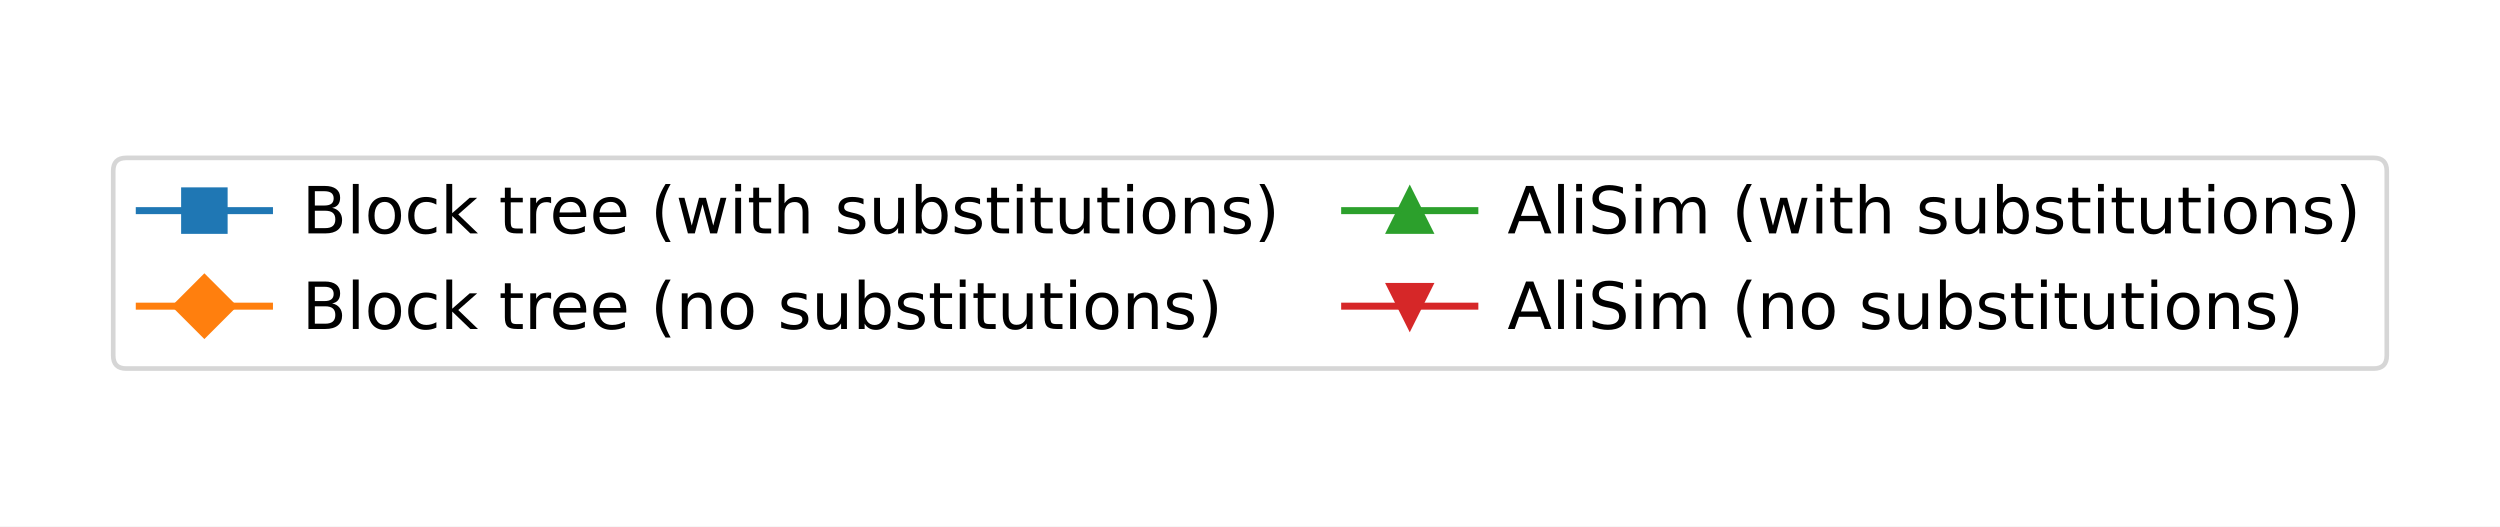
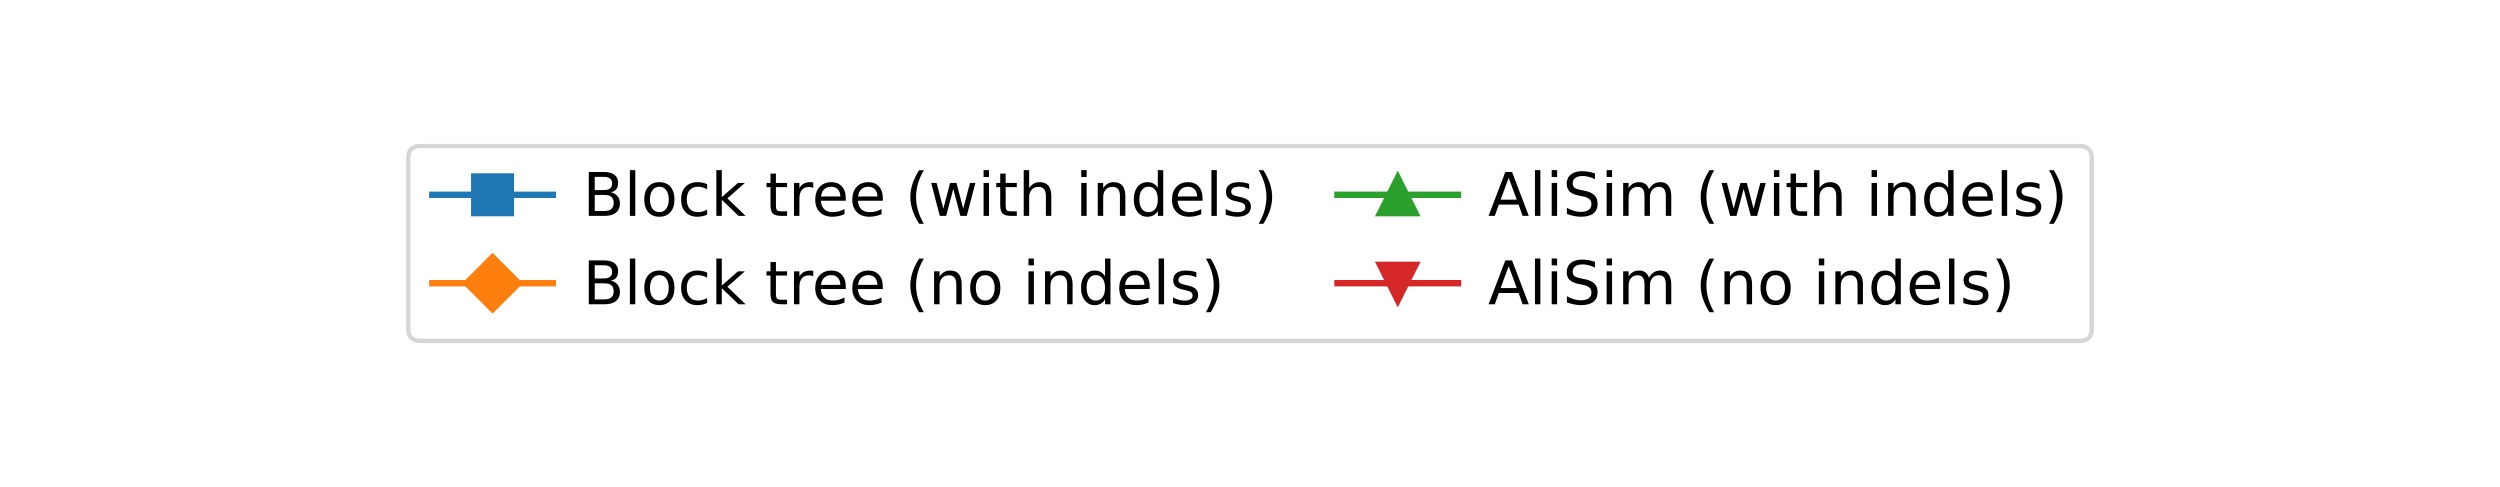
- <svg xmlns="http://www.w3.org/2000/svg" xmlns:xlink="http://www.w3.org/1999/xlink" width="537.57pt" height="113.2pt" viewBox="0 0 537.57 113.2" version="1.1">
+ <svg xmlns="http://www.w3.org/2000/svg" xmlns:xlink="http://www.w3.org/1999/xlink" width="581.2pt" height="113.2pt" viewBox="0 0 581.2 113.2" version="1.1">
  <defs>
    <style type="text/css">*{stroke-linejoin: round; stroke-linecap: butt}</style>
  </defs>
  <g id="figure_1">
    <g id="patch_1">
-       <path d="M 0 113.2  L 537.57 113.2  L 537.57 0  L 0 0  z " style="fill: #ffffff" />
+       <path d="M 0 113.2  L 581.2 113.2  L 581.2 0  L 0 0  z " style="fill: #ffffff" />
    </g>
    <g id="axes_1">
      <g id="line2d_1" />
      <g id="line2d_2" />
      <g id="line2d_3" />
      <g id="line2d_4" />
      <g id="legend_1">
        <g id="patch_2">
-           <path d="M 27.146 79.249  L 510.424 79.249  Q 513.224 79.249 513.224 76.449  L 513.224 36.751  Q 513.224 33.951 510.424 33.951  L 27.146 33.951  Q 24.346 33.951 24.346 36.751  L 24.346 76.449  Q 24.346 79.249 27.146 79.249  z " style="fill: #ffffff; opacity: 0.8; stroke: #cccccc; stroke-linejoin: miter" />
+           <path d="M 97.71 79.249  L 483.49 79.249  Q 486.29 79.249 486.29 76.449  L 486.29 36.751  Q 486.29 33.951 483.49 33.951  L 97.71 33.951  Q 94.91 33.951 94.91 36.751  L 94.91 76.449  Q 94.91 79.249 97.71 79.249  z " style="fill: #ffffff; opacity: 0.8; stroke: #cccccc; stroke-linejoin: miter" />
        </g>
        <g id="line2d_5">
-           <path d="M 29.946 45.288  L 43.946 45.288  L 57.946 45.288  " style="fill: none; stroke: #1f77b4; stroke-width: 1.5; stroke-linecap: square" />
+           <path d="M 100.51 45.288  L 114.51 45.288  L 128.51 45.288  " style="fill: none; stroke: #1f77b4; stroke-width: 1.5; stroke-linecap: square" />
          <defs>
-             <path id="m51e45644af" d="M -4.5 4.5  L 4.5 4.5  L 4.5 -4.5  L -4.5 -4.5  z " style="stroke: #1f77b4; stroke-linejoin: miter" />
+             <path id="m380f1a4252" d="M -4.5 4.5  L 4.5 4.5  L 4.5 -4.5  L -4.5 -4.5  z " style="stroke: #1f77b4; stroke-linejoin: miter" />
          </defs>
          <g>
-             <use xlink:href="#m51e45644af" x="43.946" y="45.288" style="fill: #1f77b4; stroke: #1f77b4; stroke-linejoin: miter" />
+             <use xlink:href="#m380f1a4252" x="114.51" y="45.288" style="fill: #1f77b4; stroke: #1f77b4; stroke-linejoin: miter" />
          </g>
        </g>
        <g id="text_1">
-           <g transform="translate(64.94609 50.18844) scale(0.14 -0.14)">
+           <g transform="translate(135.5095 50.18844) scale(0.14 -0.14)">
            <defs>
              <path id="DejaVuSans-42" d="M 1259 2228  L 1259 519  L 2272 519  Q 2781 519 3026 730  Q 3272 941 3272 1375  Q 3272 1813 3026 2020  Q 2781 2228 2272 2228  L 1259 2228  z M 1259 4147  L 1259 2741  L 2194 2741  Q 2656 2741 2882 2914  Q 3109 3088 3109 3444  Q 3109 3797 2882 3972  Q 2656 4147 2194 4147  L 1259 4147  z M 628 4666  L 2241 4666  Q 2963 4666 3353 4366  Q 3744 4066 3744 3513  Q 3744 3084 3544 2831  Q 3344 2578 2956 2516  Q 3422 2416 3680 2098  Q 3938 1781 3938 1306  Q 3938 681 3513 340  Q 3088 0 2303 0  L 628 0  L 628 4666  z " transform="scale(0.015625)" />
              <path id="DejaVuSans-6c" d="M 603 4863  L 1178 4863  L 1178 0  L 603 0  L 603 4863  z " transform="scale(0.015625)" />
              <path id="DejaVuSans-6f" d="M 1959 3097  Q 1497 3097 1228 2736  Q 959 2375 959 1747  Q 959 1119 1226 758  Q 1494 397 1959 397  Q 2419 397 2687 759  Q 2956 1122 2956 1747  Q 2956 2369 2687 2733  Q 2419 3097 1959 3097  z M 1959 3584  Q 2709 3584 3137 3096  Q 3566 2609 3566 1747  Q 3566 888 3137 398  Q 2709 -91 1959 -91  Q 1206 -91 779 398  Q 353 888 353 1747  Q 353 2609 779 3096  Q 1206 3584 1959 3584  z " transform="scale(0.015625)" />
              <path id="DejaVuSans-63" d="M 3122 3366  L 3122 2828  Q 2878 2963 2633 3030  Q 2388 3097 2138 3097  Q 1578 3097 1268 2742  Q 959 2388 959 1747  Q 959 1106 1268 751  Q 1578 397 2138 397  Q 2388 397 2633 464  Q 2878 531 3122 666  L 3122 134  Q 2881 22 2623 -34  Q 2366 -91 2075 -91  Q 1284 -91 818 406  Q 353 903 353 1747  Q 353 2603 823 3093  Q 1294 3584 2113 3584  Q 2378 3584 2631 3529  Q 2884 3475 3122 3366  z " transform="scale(0.015625)" />
              <path id="DejaVuSans-6b" d="M 581 4863  L 1159 4863  L 1159 1991  L 2875 3500  L 3609 3500  L 1753 1863  L 3688 0  L 2938 0  L 1159 1709  L 1159 0  L 581 0  L 581 4863  z " transform="scale(0.015625)" />
              <path id="DejaVuSans-20" transform="scale(0.015625)" />
              <path id="DejaVuSans-74" d="M 1172 4494  L 1172 3500  L 2356 3500  L 2356 3053  L 1172 3053  L 1172 1153  Q 1172 725 1289 603  Q 1406 481 1766 481  L 2356 481  L 2356 0  L 1766 0  Q 1100 0 847 248  Q 594 497 594 1153  L 594 3053  L 172 3053  L 172 3500  L 594 3500  L 594 4494  L 1172 4494  z " transform="scale(0.015625)" />
              <path id="DejaVuSans-72" d="M 2631 2963  Q 2534 3019 2420 3045  Q 2306 3072 2169 3072  Q 1681 3072 1420 2755  Q 1159 2438 1159 1844  L 1159 0  L 581 0  L 581 3500  L 1159 3500  L 1159 2956  Q 1341 3275 1631 3429  Q 1922 3584 2338 3584  Q 2397 3584 2469 3576  Q 2541 3569 2628 3553  L 2631 2963  z " transform="scale(0.015625)" />
              <path id="DejaVuSans-65" d="M 3597 1894  L 3597 1613  L 953 1613  Q 991 1019 1311 708  Q 1631 397 2203 397  Q 2534 397 2845 478  Q 3156 559 3463 722  L 3463 178  Q 3153 47 2828 -22  Q 2503 -91 2169 -91  Q 1331 -91 842 396  Q 353 884 353 1716  Q 353 2575 817 3079  Q 1281 3584 2069 3584  Q 2775 3584 3186 3129  Q 3597 2675 3597 1894  z M 3022 2063  Q 3016 2534 2758 2815  Q 2500 3097 2075 3097  Q 1594 3097 1305 2825  Q 1016 2553 972 2059  L 3022 2063  z " transform="scale(0.015625)" />
              <path id="DejaVuSans-28" d="M 1984 4856  Q 1566 4138 1362 3434  Q 1159 2731 1159 2009  Q 1159 1288 1364 580  Q 1569 -128 1984 -844  L 1484 -844  Q 1016 -109 783 600  Q 550 1309 550 2009  Q 550 2706 781 3412  Q 1013 4119 1484 4856  L 1984 4856  z " transform="scale(0.015625)" />
              <path id="DejaVuSans-77" d="M 269 3500  L 844 3500  L 1563 769  L 2278 3500  L 2956 3500  L 3675 769  L 4391 3500  L 4966 3500  L 4050 0  L 3372 0  L 2619 2869  L 1863 0  L 1184 0  L 269 3500  z " transform="scale(0.015625)" />
              <path id="DejaVuSans-69" d="M 603 3500  L 1178 3500  L 1178 0  L 603 0  L 603 3500  z M 603 4863  L 1178 4863  L 1178 4134  L 603 4134  L 603 4863  z " transform="scale(0.015625)" />
              <path id="DejaVuSans-68" d="M 3513 2113  L 3513 0  L 2938 0  L 2938 2094  Q 2938 2591 2744 2837  Q 2550 3084 2163 3084  Q 1697 3084 1428 2787  Q 1159 2491 1159 1978  L 1159 0  L 581 0  L 581 4863  L 1159 4863  L 1159 2956  Q 1366 3272 1645 3428  Q 1925 3584 2291 3584  Q 2894 3584 3203 3211  Q 3513 2838 3513 2113  z " transform="scale(0.015625)" />
+               <path id="DejaVuSans-6e" d="M 3513 2113  L 3513 0  L 2938 0  L 2938 2094  Q 2938 2591 2744 2837  Q 2550 3084 2163 3084  Q 1697 3084 1428 2787  Q 1159 2491 1159 1978  L 1159 0  L 581 0  L 581 3500  L 1159 3500  L 1159 2956  Q 1366 3272 1645 3428  Q 1925 3584 2291 3584  Q 2894 3584 3203 3211  Q 3513 2838 3513 2113  z " transform="scale(0.015625)" />
+               <path id="DejaVuSans-64" d="M 2906 2969  L 2906 4863  L 3481 4863  L 3481 0  L 2906 0  L 2906 525  Q 2725 213 2448 61  Q 2172 -91 1784 -91  Q 1150 -91 751 415  Q 353 922 353 1747  Q 353 2572 751 3078  Q 1150 3584 1784 3584  Q 2172 3584 2448 3432  Q 2725 3281 2906 2969  z M 947 1747  Q 947 1113 1208 752  Q 1469 391 1925 391  Q 2381 391 2643 752  Q 2906 1113 2906 1747  Q 2906 2381 2643 2742  Q 2381 3103 1925 3103  Q 1469 3103 1208 2742  Q 947 2381 947 1747  z " transform="scale(0.015625)" />
              <path id="DejaVuSans-73" d="M 2834 3397  L 2834 2853  Q 2591 2978 2328 3040  Q 2066 3103 1784 3103  Q 1356 3103 1142 2972  Q 928 2841 928 2578  Q 928 2378 1081 2264  Q 1234 2150 1697 2047  L 1894 2003  Q 2506 1872 2764 1633  Q 3022 1394 3022 966  Q 3022 478 2636 193  Q 2250 -91 1575 -91  Q 1294 -91 989 -36  Q 684 19 347 128  L 347 722  Q 666 556 975 473  Q 1284 391 1588 391  Q 1994 391 2212 530  Q 2431 669 2431 922  Q 2431 1156 2273 1281  Q 2116 1406 1581 1522  L 1381 1569  Q 847 1681 609 1914  Q 372 2147 372 2553  Q 372 3047 722 3315  Q 1072 3584 1716 3584  Q 2034 3584 2315 3537  Q 2597 3491 2834 3397  z " transform="scale(0.015625)" />
-               <path id="DejaVuSans-75" d="M 544 1381  L 544 3500  L 1119 3500  L 1119 1403  Q 1119 906 1312 657  Q 1506 409 1894 409  Q 2359 409 2629 706  Q 2900 1003 2900 1516  L 2900 3500  L 3475 3500  L 3475 0  L 2900 0  L 2900 538  Q 2691 219 2414 64  Q 2138 -91 1772 -91  Q 1169 -91 856 284  Q 544 659 544 1381  z M 1991 3584  L 1991 3584  z " transform="scale(0.015625)" />
-               <path id="DejaVuSans-62" d="M 3116 1747  Q 3116 2381 2855 2742  Q 2594 3103 2138 3103  Q 1681 3103 1420 2742  Q 1159 2381 1159 1747  Q 1159 1113 1420 752  Q 1681 391 2138 391  Q 2594 391 2855 752  Q 3116 1113 3116 1747  z M 1159 2969  Q 1341 3281 1617 3432  Q 1894 3584 2278 3584  Q 2916 3584 3314 3078  Q 3713 2572 3713 1747  Q 3713 922 3314 415  Q 2916 -91 2278 -91  Q 1894 -91 1617 61  Q 1341 213 1159 525  L 1159 0  L 581 0  L 581 4863  L 1159 4863  L 1159 2969  z " transform="scale(0.015625)" />
-               <path id="DejaVuSans-6e" d="M 3513 2113  L 3513 0  L 2938 0  L 2938 2094  Q 2938 2591 2744 2837  Q 2550 3084 2163 3084  Q 1697 3084 1428 2787  Q 1159 2491 1159 1978  L 1159 0  L 581 0  L 581 3500  L 1159 3500  L 1159 2956  Q 1366 3272 1645 3428  Q 1925 3584 2291 3584  Q 2894 3584 3203 3211  Q 3513 2838 3513 2113  z " transform="scale(0.015625)" />
              <path id="DejaVuSans-29" d="M 513 4856  L 1013 4856  Q 1481 4119 1714 3412  Q 1947 2706 1947 2009  Q 1947 1309 1714 600  Q 1481 -109 1013 -844  L 513 -844  Q 928 -128 1133 580  Q 1338 1288 1338 2009  Q 1338 2731 1133 3434  Q 928 4138 513 4856  z " transform="scale(0.015625)" />
            </defs>
            <use xlink:href="#DejaVuSans-42" />
            <use xlink:href="#DejaVuSans-6c" transform="translate(68.60352 0)" />
            <use xlink:href="#DejaVuSans-6f" transform="translate(96.38672 0)" />
            <use xlink:href="#DejaVuSans-63" transform="translate(157.5684 0)" />
            <use xlink:href="#DejaVuSans-6b" transform="translate(212.5488 0)" />
            <use xlink:href="#DejaVuSans-20" transform="translate(270.459 0)" />
            <use xlink:href="#DejaVuSans-74" transform="translate(302.2461 0)" />
            <use xlink:href="#DejaVuSans-72" transform="translate(341.4551 0)" />
            <use xlink:href="#DejaVuSans-65" transform="translate(380.3184 0)" />
            <use xlink:href="#DejaVuSans-65" transform="translate(441.8418 0)" />
            <use xlink:href="#DejaVuSans-20" transform="translate(503.3652 0)" />
            <use xlink:href="#DejaVuSans-28" transform="translate(535.1523 0)" />
            <use xlink:href="#DejaVuSans-77" transform="translate(574.166 0)" />
            <use xlink:href="#DejaVuSans-69" transform="translate(655.9531 0)" />
            <use xlink:href="#DejaVuSans-74" transform="translate(683.7363 0)" />
            <use xlink:href="#DejaVuSans-68" transform="translate(722.9453 0)" />
            <use xlink:href="#DejaVuSans-20" transform="translate(786.3242 0)" />
-             <use xlink:href="#DejaVuSans-73" transform="translate(818.1113 0)" />
-             <use xlink:href="#DejaVuSans-75" transform="translate(870.2109 0)" />
-             <use xlink:href="#DejaVuSans-62" transform="translate(933.5898 0)" />
-             <use xlink:href="#DejaVuSans-73" transform="translate(997.0664 0)" />
-             <use xlink:href="#DejaVuSans-74" transform="translate(1049.166 0)" />
-             <use xlink:href="#DejaVuSans-69" transform="translate(1088.375 0)" />
-             <use xlink:href="#DejaVuSans-74" transform="translate(1116.158 0)" />
-             <use xlink:href="#DejaVuSans-75" transform="translate(1155.367 0)" />
-             <use xlink:href="#DejaVuSans-74" transform="translate(1218.746 0)" />
-             <use xlink:href="#DejaVuSans-69" transform="translate(1257.955 0)" />
-             <use xlink:href="#DejaVuSans-6f" transform="translate(1285.738 0)" />
-             <use xlink:href="#DejaVuSans-6e" transform="translate(1346.92 0)" />
-             <use xlink:href="#DejaVuSans-73" transform="translate(1410.299 0)" />
-             <use xlink:href="#DejaVuSans-29" transform="translate(1462.398 0)" />
+             <use xlink:href="#DejaVuSans-69" transform="translate(818.1113 0)" />
+             <use xlink:href="#DejaVuSans-6e" transform="translate(845.8945 0)" />
+             <use xlink:href="#DejaVuSans-64" transform="translate(909.2734 0)" />
+             <use xlink:href="#DejaVuSans-65" transform="translate(972.75 0)" />
+             <use xlink:href="#DejaVuSans-6c" transform="translate(1034.273 0)" />
+             <use xlink:href="#DejaVuSans-73" transform="translate(1062.057 0)" />
+             <use xlink:href="#DejaVuSans-29" transform="translate(1114.156 0)" />
          </g>
        </g>
        <g id="line2d_6">
-           <path d="M 29.946 65.838  L 43.946 65.838  L 57.946 65.838  " style="fill: none; stroke: #ff7f0e; stroke-width: 1.5; stroke-linecap: square" />
+           <path d="M 100.51 65.838  L 114.51 65.838  L 128.51 65.838  " style="fill: none; stroke: #ff7f0e; stroke-width: 1.5; stroke-linecap: square" />
          <defs>
-             <path id="ma8e997fade" d="M -0 6.364  L 6.364 0  L 0 -6.364  L -6.364 -0  z " style="stroke: #ff7f0e; stroke-linejoin: miter" />
+             <path id="m75c684f61c" d="M -0 6.364  L 6.364 0  L 0 -6.364  L -6.364 -0  z " style="stroke: #ff7f0e; stroke-linejoin: miter" />
          </defs>
          <g>
-             <use xlink:href="#ma8e997fade" x="43.946" y="65.838" style="fill: #ff7f0e; stroke: #ff7f0e; stroke-linejoin: miter" />
+             <use xlink:href="#m75c684f61c" x="114.51" y="65.838" style="fill: #ff7f0e; stroke: #ff7f0e; stroke-linejoin: miter" />
          </g>
        </g>
        <g id="text_2">
-           <g transform="translate(64.94609 70.73781) scale(0.14 -0.14)">
+           <g transform="translate(135.5095 70.73781) scale(0.14 -0.14)">
            <use xlink:href="#DejaVuSans-42" />
            <use xlink:href="#DejaVuSans-6c" transform="translate(68.60352 0)" />
            <use xlink:href="#DejaVuSans-6f" transform="translate(96.38672 0)" />
            <use xlink:href="#DejaVuSans-63" transform="translate(157.5684 0)" />
            <use xlink:href="#DejaVuSans-6b" transform="translate(212.5488 0)" />
            <use xlink:href="#DejaVuSans-20" transform="translate(270.459 0)" />
            <use xlink:href="#DejaVuSans-74" transform="translate(302.2461 0)" />
            <use xlink:href="#DejaVuSans-72" transform="translate(341.4551 0)" />
            <use xlink:href="#DejaVuSans-65" transform="translate(380.3184 0)" />
            <use xlink:href="#DejaVuSans-65" transform="translate(441.8418 0)" />
            <use xlink:href="#DejaVuSans-20" transform="translate(503.3652 0)" />
            <use xlink:href="#DejaVuSans-28" transform="translate(535.1523 0)" />
            <use xlink:href="#DejaVuSans-6e" transform="translate(574.166 0)" />
            <use xlink:href="#DejaVuSans-6f" transform="translate(637.5449 0)" />
            <use xlink:href="#DejaVuSans-20" transform="translate(698.7266 0)" />
-             <use xlink:href="#DejaVuSans-73" transform="translate(730.5137 0)" />
-             <use xlink:href="#DejaVuSans-75" transform="translate(782.6133 0)" />
-             <use xlink:href="#DejaVuSans-62" transform="translate(845.9922 0)" />
-             <use xlink:href="#DejaVuSans-73" transform="translate(909.4688 0)" />
-             <use xlink:href="#DejaVuSans-74" transform="translate(961.5684 0)" />
-             <use xlink:href="#DejaVuSans-69" transform="translate(1000.777 0)" />
-             <use xlink:href="#DejaVuSans-74" transform="translate(1028.561 0)" />
-             <use xlink:href="#DejaVuSans-75" transform="translate(1067.77 0)" />
-             <use xlink:href="#DejaVuSans-74" transform="translate(1131.148 0)" />
-             <use xlink:href="#DejaVuSans-69" transform="translate(1170.357 0)" />
-             <use xlink:href="#DejaVuSans-6f" transform="translate(1198.141 0)" />
-             <use xlink:href="#DejaVuSans-6e" transform="translate(1259.322 0)" />
-             <use xlink:href="#DejaVuSans-73" transform="translate(1322.701 0)" />
-             <use xlink:href="#DejaVuSans-29" transform="translate(1374.801 0)" />
+             <use xlink:href="#DejaVuSans-69" transform="translate(730.5137 0)" />
+             <use xlink:href="#DejaVuSans-6e" transform="translate(758.2969 0)" />
+             <use xlink:href="#DejaVuSans-64" transform="translate(821.6758 0)" />
+             <use xlink:href="#DejaVuSans-65" transform="translate(885.1523 0)" />
+             <use xlink:href="#DejaVuSans-6c" transform="translate(946.6758 0)" />
+             <use xlink:href="#DejaVuSans-73" transform="translate(974.459 0)" />
+             <use xlink:href="#DejaVuSans-29" transform="translate(1026.559 0)" />
          </g>
        </g>
        <g id="line2d_7">
-           <path d="M 289.136 45.288  L 303.136 45.288  L 317.136 45.288  " style="fill: none; stroke: #2ca02c; stroke-width: 1.5; stroke-linecap: square" />
+           <path d="M 310.951 45.288  L 324.951 45.288  L 338.951 45.288  " style="fill: none; stroke: #2ca02c; stroke-width: 1.5; stroke-linecap: square" />
          <defs>
-             <path id="mef9e303126" d="M 0 -4.5  L -4.5 4.5  L 4.5 4.5  z " style="stroke: #2ca02c; stroke-linejoin: miter" />
+             <path id="m5a85ca74ee" d="M 0 -4.5  L -4.5 4.5  L 4.5 4.5  z " style="stroke: #2ca02c; stroke-linejoin: miter" />
          </defs>
          <g>
-             <use xlink:href="#mef9e303126" x="303.136" y="45.288" style="fill: #2ca02c; stroke: #2ca02c; stroke-linejoin: miter" />
+             <use xlink:href="#m5a85ca74ee" x="324.951" y="45.288" style="fill: #2ca02c; stroke: #2ca02c; stroke-linejoin: miter" />
          </g>
        </g>
        <g id="text_3">
-           <g transform="translate(324.1364 50.18844) scale(0.14 -0.14)">
+           <g transform="translate(345.9514 50.18844) scale(0.14 -0.14)">
            <defs>
              <path id="DejaVuSans-41" d="M 2188 4044  L 1331 1722  L 3047 1722  L 2188 4044  z M 1831 4666  L 2547 4666  L 4325 0  L 3669 0  L 3244 1197  L 1141 1197  L 716 0  L 50 0  L 1831 4666  z " transform="scale(0.015625)" />
              <path id="DejaVuSans-53" d="M 3425 4513  L 3425 3897  Q 3066 4069 2747 4153  Q 2428 4238 2131 4238  Q 1616 4238 1336 4038  Q 1056 3838 1056 3469  Q 1056 3159 1242 3001  Q 1428 2844 1947 2747  L 2328 2669  Q 3034 2534 3370 2195  Q 3706 1856 3706 1288  Q 3706 609 3251 259  Q 2797 -91 1919 -91  Q 1588 -91 1214 -16  Q 841 59 441 206  L 441 856  Q 825 641 1194 531  Q 1563 422 1919 422  Q 2459 422 2753 634  Q 3047 847 3047 1241  Q 3047 1584 2836 1778  Q 2625 1972 2144 2069  L 1759 2144  Q 1053 2284 737 2584  Q 422 2884 422 3419  Q 422 4038 858 4394  Q 1294 4750 2059 4750  Q 2388 4750 2728 4690  Q 3069 4631 3425 4513  z " transform="scale(0.015625)" />
              <path id="DejaVuSans-6d" d="M 3328 2828  Q 3544 3216 3844 3400  Q 4144 3584 4550 3584  Q 5097 3584 5394 3201  Q 5691 2819 5691 2113  L 5691 0  L 5113 0  L 5113 2094  Q 5113 2597 4934 2840  Q 4756 3084 4391 3084  Q 3944 3084 3684 2787  Q 3425 2491 3425 1978  L 3425 0  L 2847 0  L 2847 2094  Q 2847 2600 2669 2842  Q 2491 3084 2119 3084  Q 1678 3084 1418 2786  Q 1159 2488 1159 1978  L 1159 0  L 581 0  L 581 3500  L 1159 3500  L 1159 2956  Q 1356 3278 1631 3431  Q 1906 3584 2284 3584  Q 2666 3584 2933 3390  Q 3200 3197 3328 2828  z " transform="scale(0.015625)" />
            </defs>
            <use xlink:href="#DejaVuSans-41" />
            <use xlink:href="#DejaVuSans-6c" transform="translate(68.4082 0)" />
            <use xlink:href="#DejaVuSans-69" transform="translate(96.19141 0)" />
            <use xlink:href="#DejaVuSans-53" transform="translate(123.9746 0)" />
            <use xlink:href="#DejaVuSans-69" transform="translate(187.4512 0)" />
            <use xlink:href="#DejaVuSans-6d" transform="translate(215.2344 0)" />
            <use xlink:href="#DejaVuSans-20" transform="translate(312.6465 0)" />
            <use xlink:href="#DejaVuSans-28" transform="translate(344.4336 0)" />
            <use xlink:href="#DejaVuSans-77" transform="translate(383.4473 0)" />
            <use xlink:href="#DejaVuSans-69" transform="translate(465.2344 0)" />
            <use xlink:href="#DejaVuSans-74" transform="translate(493.0176 0)" />
            <use xlink:href="#DejaVuSans-68" transform="translate(532.2266 0)" />
            <use xlink:href="#DejaVuSans-20" transform="translate(595.6055 0)" />
-             <use xlink:href="#DejaVuSans-73" transform="translate(627.3926 0)" />
-             <use xlink:href="#DejaVuSans-75" transform="translate(679.4922 0)" />
-             <use xlink:href="#DejaVuSans-62" transform="translate(742.8711 0)" />
-             <use xlink:href="#DejaVuSans-73" transform="translate(806.3477 0)" />
-             <use xlink:href="#DejaVuSans-74" transform="translate(858.4473 0)" />
-             <use xlink:href="#DejaVuSans-69" transform="translate(897.6562 0)" />
-             <use xlink:href="#DejaVuSans-74" transform="translate(925.4395 0)" />
-             <use xlink:href="#DejaVuSans-75" transform="translate(964.6484 0)" />
-             <use xlink:href="#DejaVuSans-74" transform="translate(1028.027 0)" />
-             <use xlink:href="#DejaVuSans-69" transform="translate(1067.236 0)" />
-             <use xlink:href="#DejaVuSans-6f" transform="translate(1095.02 0)" />
-             <use xlink:href="#DejaVuSans-6e" transform="translate(1156.201 0)" />
-             <use xlink:href="#DejaVuSans-73" transform="translate(1219.58 0)" />
-             <use xlink:href="#DejaVuSans-29" transform="translate(1271.68 0)" />
+             <use xlink:href="#DejaVuSans-69" transform="translate(627.3926 0)" />
+             <use xlink:href="#DejaVuSans-6e" transform="translate(655.1758 0)" />
+             <use xlink:href="#DejaVuSans-64" transform="translate(718.5547 0)" />
+             <use xlink:href="#DejaVuSans-65" transform="translate(782.0312 0)" />
+             <use xlink:href="#DejaVuSans-6c" transform="translate(843.5547 0)" />
+             <use xlink:href="#DejaVuSans-73" transform="translate(871.3379 0)" />
+             <use xlink:href="#DejaVuSans-29" transform="translate(923.4375 0)" />
          </g>
        </g>
        <g id="line2d_8">
-           <path d="M 289.136 65.838  L 303.136 65.838  L 317.136 65.838  " style="fill: none; stroke: #d62728; stroke-width: 1.5; stroke-linecap: square" />
+           <path d="M 310.951 65.838  L 324.951 65.838  L 338.951 65.838  " style="fill: none; stroke: #d62728; stroke-width: 1.5; stroke-linecap: square" />
          <defs>
-             <path id="mdded82ca70" d="M -0 4.5  L 4.5 -4.5  L -4.5 -4.5  z " style="stroke: #d62728; stroke-linejoin: miter" />
+             <path id="m897b49de4d" d="M -0 4.5  L 4.5 -4.5  L -4.5 -4.5  z " style="stroke: #d62728; stroke-linejoin: miter" />
          </defs>
          <g>
-             <use xlink:href="#mdded82ca70" x="303.136" y="65.838" style="fill: #d62728; stroke: #d62728; stroke-linejoin: miter" />
+             <use xlink:href="#m897b49de4d" x="324.951" y="65.838" style="fill: #d62728; stroke: #d62728; stroke-linejoin: miter" />
          </g>
        </g>
        <g id="text_4">
-           <g transform="translate(324.1364 70.73781) scale(0.14 -0.14)">
+           <g transform="translate(345.9514 70.73781) scale(0.14 -0.14)">
            <use xlink:href="#DejaVuSans-41" />
            <use xlink:href="#DejaVuSans-6c" transform="translate(68.4082 0)" />
            <use xlink:href="#DejaVuSans-69" transform="translate(96.19141 0)" />
            <use xlink:href="#DejaVuSans-53" transform="translate(123.9746 0)" />
            <use xlink:href="#DejaVuSans-69" transform="translate(187.4512 0)" />
            <use xlink:href="#DejaVuSans-6d" transform="translate(215.2344 0)" />
            <use xlink:href="#DejaVuSans-20" transform="translate(312.6465 0)" />
            <use xlink:href="#DejaVuSans-28" transform="translate(344.4336 0)" />
            <use xlink:href="#DejaVuSans-6e" transform="translate(383.4473 0)" />
            <use xlink:href="#DejaVuSans-6f" transform="translate(446.8262 0)" />
            <use xlink:href="#DejaVuSans-20" transform="translate(508.0078 0)" />
-             <use xlink:href="#DejaVuSans-73" transform="translate(539.7949 0)" />
-             <use xlink:href="#DejaVuSans-75" transform="translate(591.8945 0)" />
-             <use xlink:href="#DejaVuSans-62" transform="translate(655.2734 0)" />
-             <use xlink:href="#DejaVuSans-73" transform="translate(718.75 0)" />
-             <use xlink:href="#DejaVuSans-74" transform="translate(770.8496 0)" />
-             <use xlink:href="#DejaVuSans-69" transform="translate(810.0586 0)" />
-             <use xlink:href="#DejaVuSans-74" transform="translate(837.8418 0)" />
-             <use xlink:href="#DejaVuSans-75" transform="translate(877.0508 0)" />
-             <use xlink:href="#DejaVuSans-74" transform="translate(940.4297 0)" />
-             <use xlink:href="#DejaVuSans-69" transform="translate(979.6387 0)" />
-             <use xlink:href="#DejaVuSans-6f" transform="translate(1007.422 0)" />
-             <use xlink:href="#DejaVuSans-6e" transform="translate(1068.604 0)" />
-             <use xlink:href="#DejaVuSans-73" transform="translate(1131.982 0)" />
-             <use xlink:href="#DejaVuSans-29" transform="translate(1184.082 0)" />
+             <use xlink:href="#DejaVuSans-69" transform="translate(539.7949 0)" />
+             <use xlink:href="#DejaVuSans-6e" transform="translate(567.5781 0)" />
+             <use xlink:href="#DejaVuSans-64" transform="translate(630.957 0)" />
+             <use xlink:href="#DejaVuSans-65" transform="translate(694.4336 0)" />
+             <use xlink:href="#DejaVuSans-6c" transform="translate(755.957 0)" />
+             <use xlink:href="#DejaVuSans-73" transform="translate(783.7402 0)" />
+             <use xlink:href="#DejaVuSans-29" transform="translate(835.8398 0)" />
          </g>
        </g>
      </g>
    </g>
  </g>
</svg>
